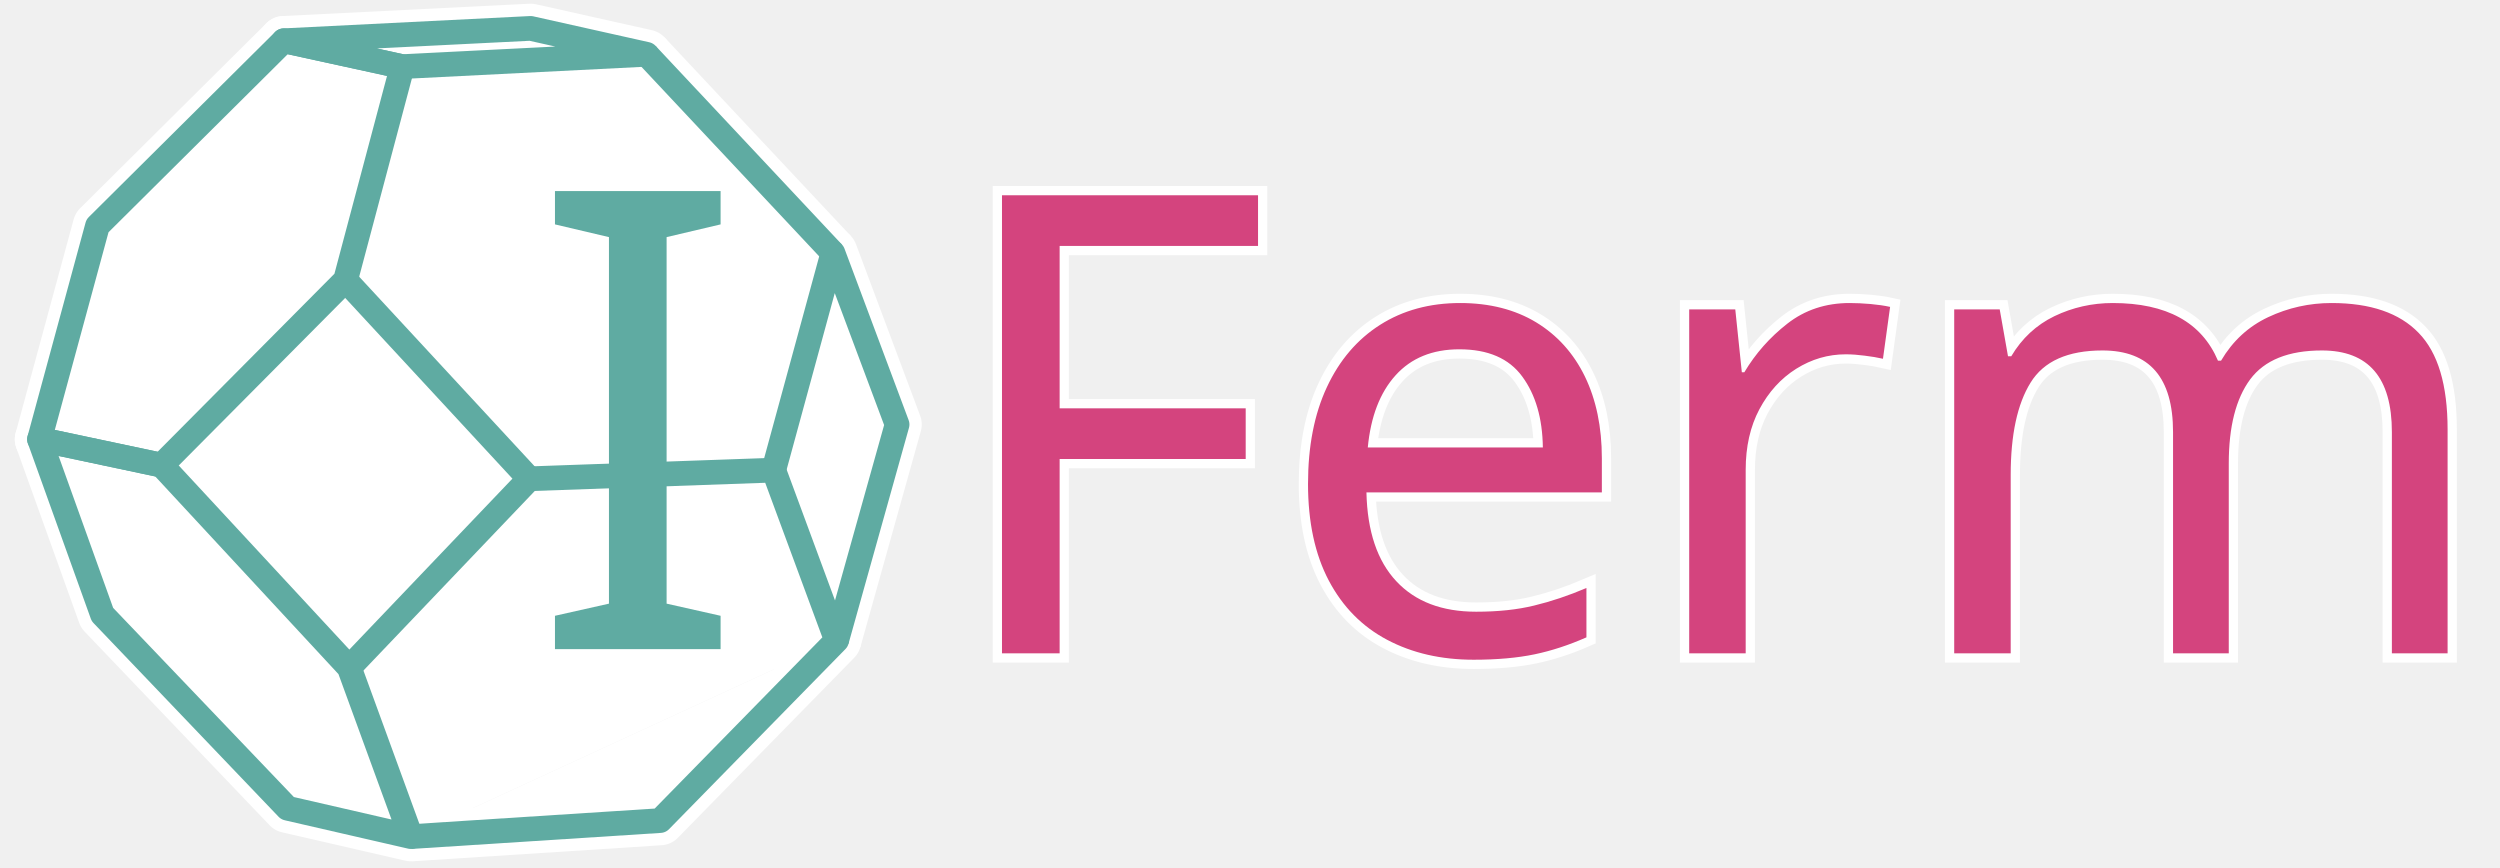
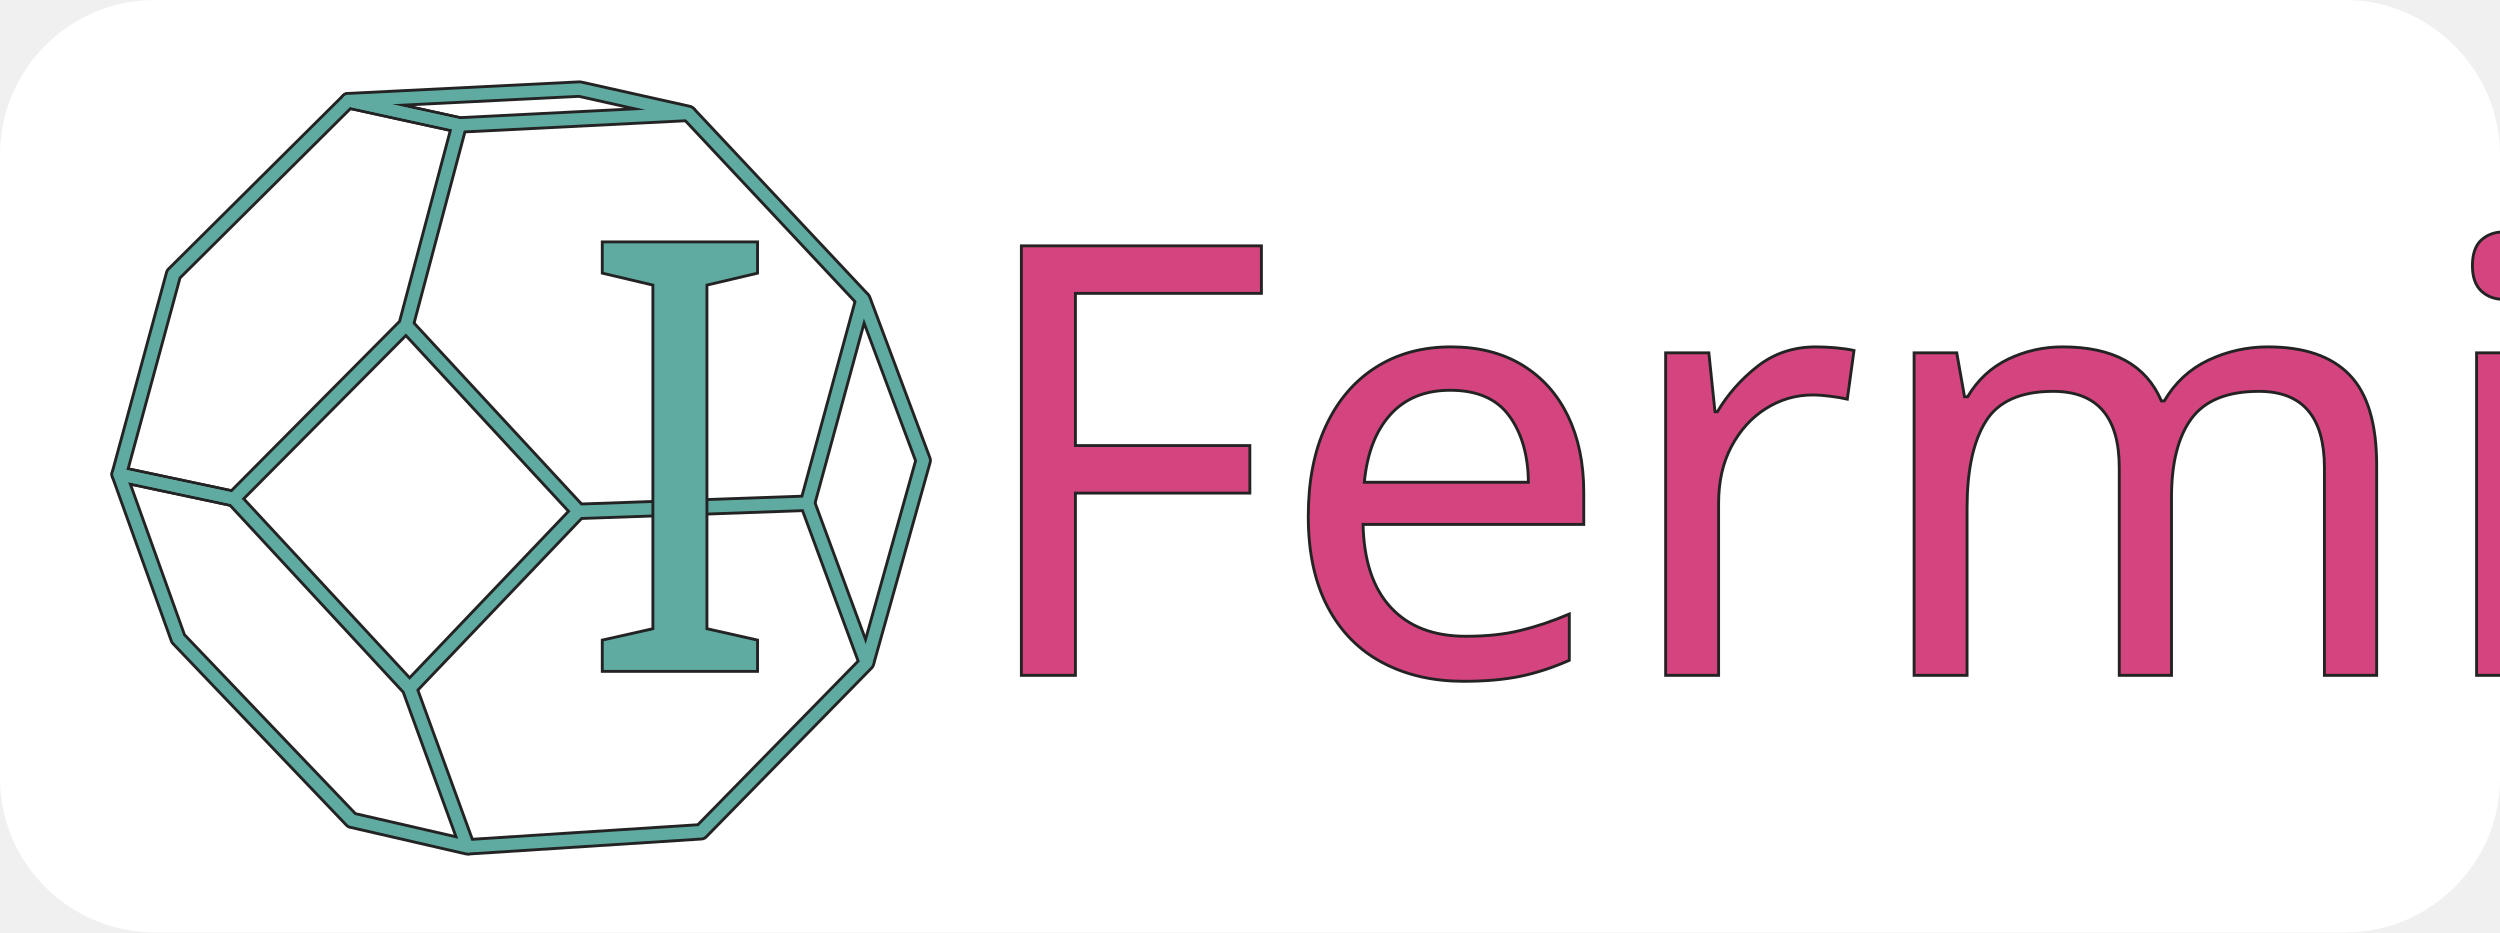
- <svg xmlns="http://www.w3.org/2000/svg" version="1.1" id="Layer_1" x="0px" y="0px" viewBox="0 0 202.6 70.3" style="enable-background:new 0 0 202.6 70.3;" xml:space="preserve">
+ <svg xmlns="http://www.w3.org/2000/svg" version="1.1" id="Layer_1" x="0px" y="0px" viewBox="0 0 216.1 80.6" style="enable-background:new 0 0 216.1 80.6;" xml:space="preserve">
  <style type="text/css">
	.st0{fill:#FFFFFF;}
- 	.st1{fill:none;stroke:#FFFFFF;stroke-width:1.5;stroke-miterlimit:10;}
+ 	.st1{fill:none;stroke:#FFFFFF;stroke-width:2;stroke-miterlimit:10;}
	.st2{font-family:'ArnoPro-Caption';}
	.st3{font-size:52px;}
	.st4{fill:none;stroke:#FFFFFF;stroke-width:4;stroke-linejoin:round;stroke-miterlimit:10;}
- 	.st5{fill:none;stroke:#FFFFFF;stroke-width:2;stroke-miterlimit:10;}
- 	.st6{fill:none;stroke:#5FABA2;stroke-width:2;stroke-linejoin:round;stroke-miterlimit:10;}
+ 	.st5{fill:none;stroke:#232323;stroke-width:1.5;stroke-linejoin:round;stroke-miterlimit:10;}
+ 	.st6{fill:none;stroke:#5FABA2;stroke-linejoin:round;stroke-miterlimit:10;}
	.st7{fill:#5FABA2;}
- 	.st8{fill:none;}
+ 	.st8{fill:none;stroke:#232323;stroke-width:0.25;stroke-miterlimit:10;}
	.st9{fill:#D4447E;}
</style>
  <g>
-     <polygon class="st0" points="23,3.3 32.6,5.4 52.4,4.4 43,2.3  " />
-     <polyline class="st0" points="67.8,51.9 53.5,66.5 33.3,67.8  " />
-     <polyline class="st0" points="67.8,51.9 72.7,34.4 67.5,20.5 62.7,38.1 67.5,20.5 52.4,4.4 23,3.3 7.9,18.3 3.2,35.6 8.3,49.8    23.3,65.5 33.3,67.8  " />
+     <path class="st0" d="M202.7,80.6H13.4C6,80.6,0,74.6,0,67.3V13.4C0,6,6,0,13.4,0h189.3c7.3,0,13.4,6,13.4,13.4v53.9   C216.1,74.6,210.1,80.6,202.7,80.6z" />
  </g>
-   <text transform="matrix(1 0 0 1 76.1542 52.9483)" class="st1 st2 st3">Fermi</text>
+   <g>
+     <polygon class="st0" points="30.1,8.7 39.7,10.8 59.5,9.8 50.1,7.7  " />
+     <polyline class="st0" points="74.9,57.3 60.6,71.9 40.4,73.2  " />
+     <polyline class="st0" points="74.9,57.3 79.8,39.8 74.6,25.9 69.8,43.5 74.6,25.9 59.5,9.8 30.1,8.7 15,23.7 10.3,41 15.4,55.2    30.4,70.9 40.4,73.2  " />
+   </g>
+   <text transform="matrix(1 0 0 1 83.24 58.3752)" class="st1 st2 st3">Fermi</text>
  <g>
    <g>
-       <polygon class="st4" points="23,3.3 32.6,5.4 52.4,4.4 43,2.3   " />
-       <polygon class="st4" points="32.6,5.4 28,22.7 13.1,37.7 3.2,35.6 7.9,18.3 23,3.3   " />
-       <polygon class="st4" points="3.2,35.6 8.3,49.8 23.3,65.5 33.3,67.8 28.3,54.1 13.1,37.7   " />
-       <polyline class="st4" points="28,22.7 42.9,38.8 28.3,54.1   " />
-       <polyline class="st4" points="33.3,67.8 53.5,66.5 67.8,51.9 62.7,38.1 42.9,38.8   " />
-       <polyline class="st4" points="67.8,51.9 72.7,34.4 67.5,20.5 62.7,38.1   " />
-       <line class="st4" x1="67.5" y1="20.5" x2="52.4" y2="4.4" />
+       <polygon class="st4" points="30.1,8.7 39.7,10.8 59.5,9.8 50.1,7.7   " />
+       <polygon class="st4" points="39.7,10.8 35.1,28.1 20.2,43.1 10.3,41 15,23.7 30.1,8.7   " />
+       <polygon class="st4" points="10.3,41 15.4,55.2 30.4,70.9 40.4,73.2 35.4,59.5 20.2,43.1   " />
+       <polyline class="st4" points="35.1,28.1 50,44.2 35.4,59.5   " />
+       <polyline class="st4" points="40.4,73.2 60.6,71.9 74.9,57.3 69.8,43.5 50,44.2   " />
+       <polyline class="st4" points="74.9,57.3 79.8,39.8 74.6,25.9 69.8,43.5   " />
+       <line class="st4" x1="74.6" y1="25.9" x2="59.5" y2="9.8" />
    </g>
  </g>
-   <text transform="matrix(1 0 0 1 42.8967 52.6067)" class="st5 st2 st3">I</text>
+   <text transform="matrix(1 0 0 1 49.9825 58.0336)" class="st1 st2 st3">I</text>
  <g>
-     <polygon class="st6" points="23,3.3 32.6,5.4 52.4,4.4 43,2.3  " />
-     <polygon class="st6" points="32.6,5.4 28,22.7 13.1,37.7 3.2,35.6 7.9,18.3 23,3.3  " />
-     <polygon class="st6" points="3.2,35.6 8.3,49.8 23.3,65.5 33.3,67.8 28.3,54.1 13.1,37.7  " />
-     <polyline class="st6" points="28,22.7 42.9,38.8 28.3,54.1  " />
-     <polyline class="st6" points="33.3,67.8 53.5,66.5 67.8,51.9 62.7,38.1 42.9,38.8  " />
-     <polyline class="st6" points="67.8,51.9 72.7,34.4 67.5,20.5 62.7,38.1  " />
-     <line class="st6" x1="67.5" y1="20.5" x2="52.4" y2="4.4" />
+     <g>
+       <polygon class="st5" points="30.1,8.7 39.7,10.8 59.5,9.8 50.1,7.7   " />
+       <polygon class="st5" points="39.7,10.8 35.1,28.1 20.2,43.1 10.3,41 15,23.7 30.1,8.7   " />
+       <polygon class="st5" points="10.3,41 15.4,55.2 30.4,70.9 40.4,73.2 35.4,59.5 20.2,43.1   " />
+       <polyline class="st5" points="35.1,28.1 50,44.2 35.4,59.5   " />
+       <polyline class="st5" points="40.4,73.2 60.6,71.9 74.9,57.3 69.8,43.5 50,44.2   " />
+       <polyline class="st5" points="74.9,57.3 79.8,39.8 74.6,25.9 69.8,43.5   " />
+       <line class="st5" x1="74.6" y1="25.9" x2="59.5" y2="9.8" />
+     </g>
  </g>
-   <text transform="matrix(1 0 0 1 42.8967 52.6067)" class="st7 st2 st3">I</text>
-   <text transform="matrix(1 0 0 1 42.8967 52.6067)" class="st8 st2 st3">I</text>
-   <text transform="matrix(1 0 0 1 76.1542 52.9483)" class="st9 st2 st3">Fermi</text>
+   <g>
+     <polygon class="st6" points="30.1,8.7 39.7,10.8 59.5,9.8 50.1,7.7  " />
+     <polygon class="st6" points="39.7,10.8 35.1,28.1 20.2,43.1 10.3,41 15,23.7 30.1,8.7  " />
+     <polygon class="st6" points="10.3,41 15.4,55.2 30.4,70.9 40.4,73.2 35.4,59.5 20.2,43.1  " />
+     <polyline class="st6" points="35.1,28.1 50,44.2 35.4,59.5  " />
+     <polyline class="st6" points="40.4,73.2 60.6,71.9 74.9,57.3 69.8,43.5 50,44.2  " />
+     <polyline class="st6" points="74.9,57.3 79.8,39.8 74.6,25.9 69.8,43.5  " />
+     <line class="st6" x1="74.6" y1="25.9" x2="59.5" y2="9.8" />
+   </g>
+   <text transform="matrix(1 0 0 1 49.9825 58.0336)" class="st7 st2 st3">I</text>
+   <text transform="matrix(1 0 0 1 49.9825 58.0336)" class="st8 st2 st3">I</text>
+   <text transform="matrix(1 0 0 1 83.24 58.3752)" class="st9 st2 st3">Fermi</text>
+   <text transform="matrix(1 0 0 1 83.24 58.3752)" class="st8 st2 st3">Fermi</text>
</svg>
